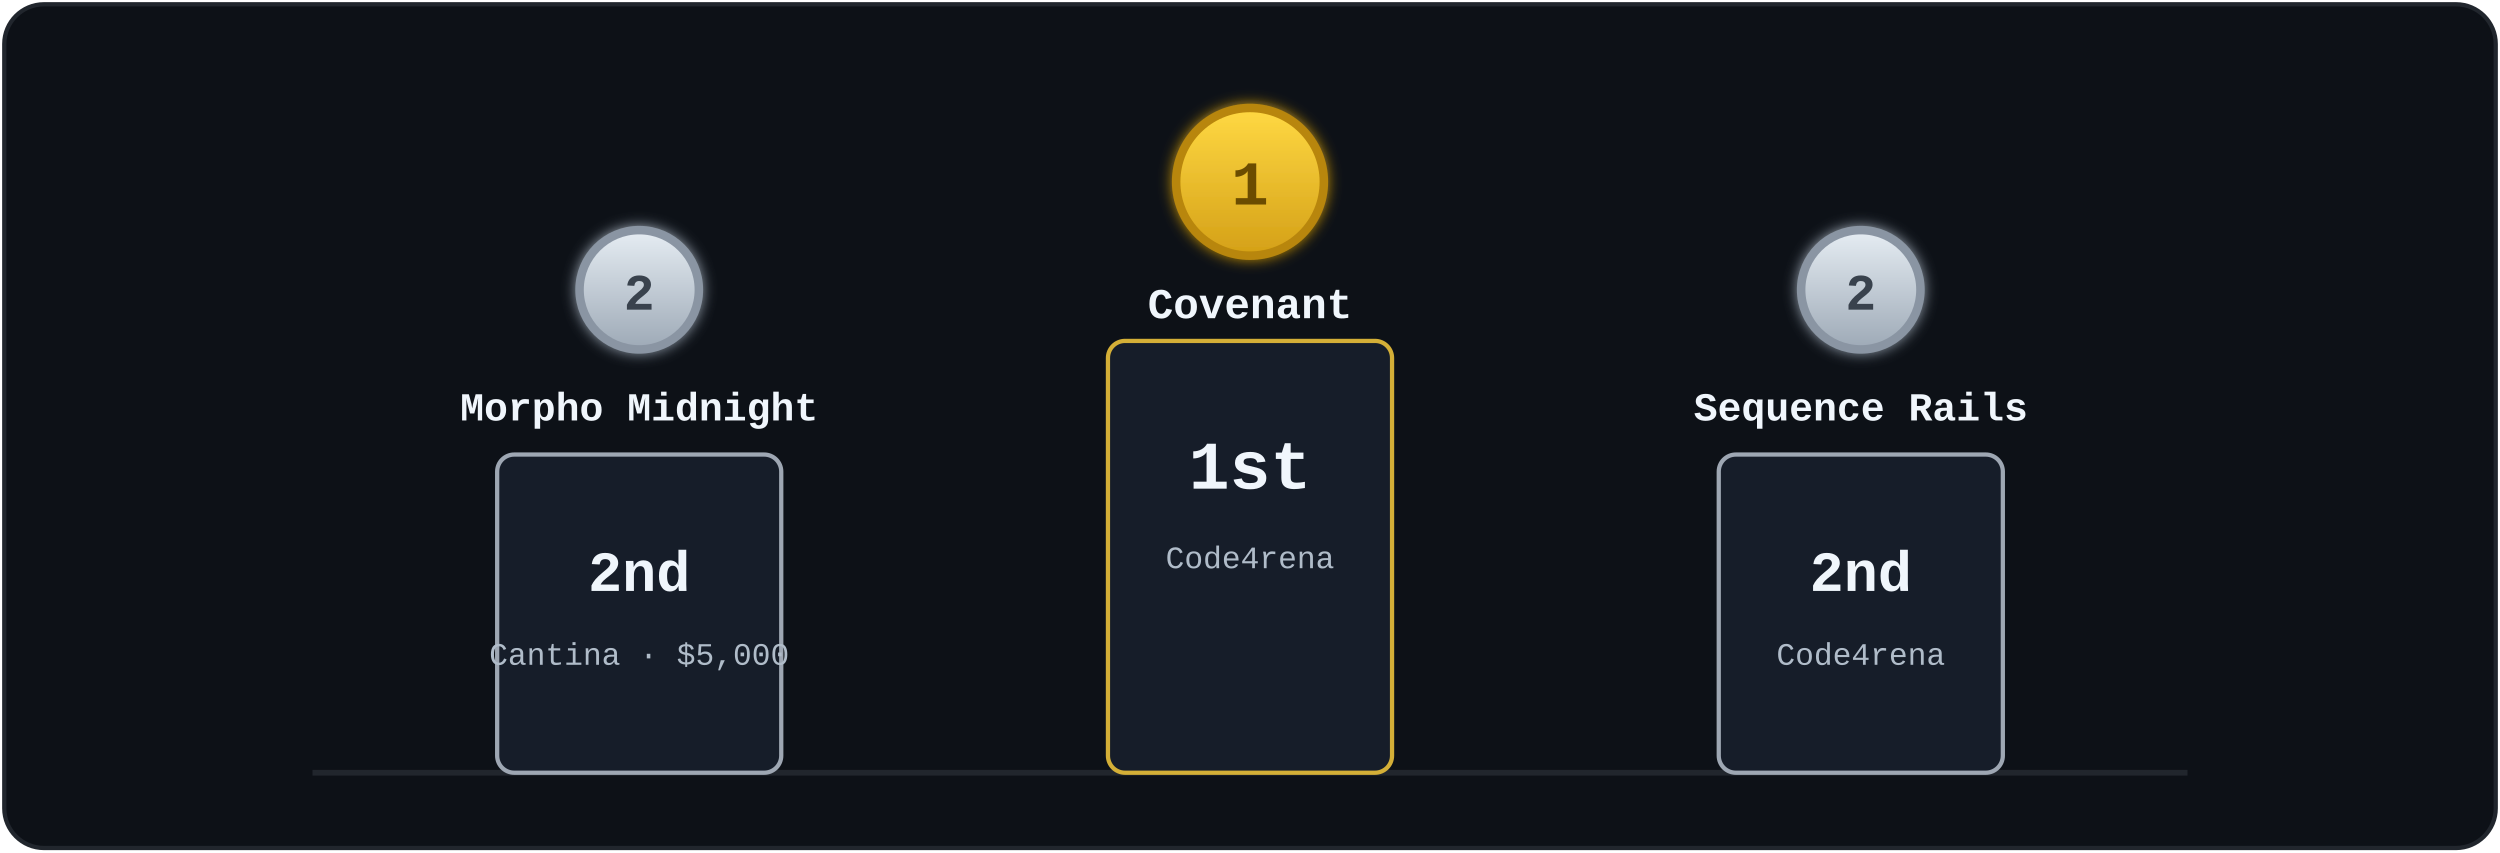
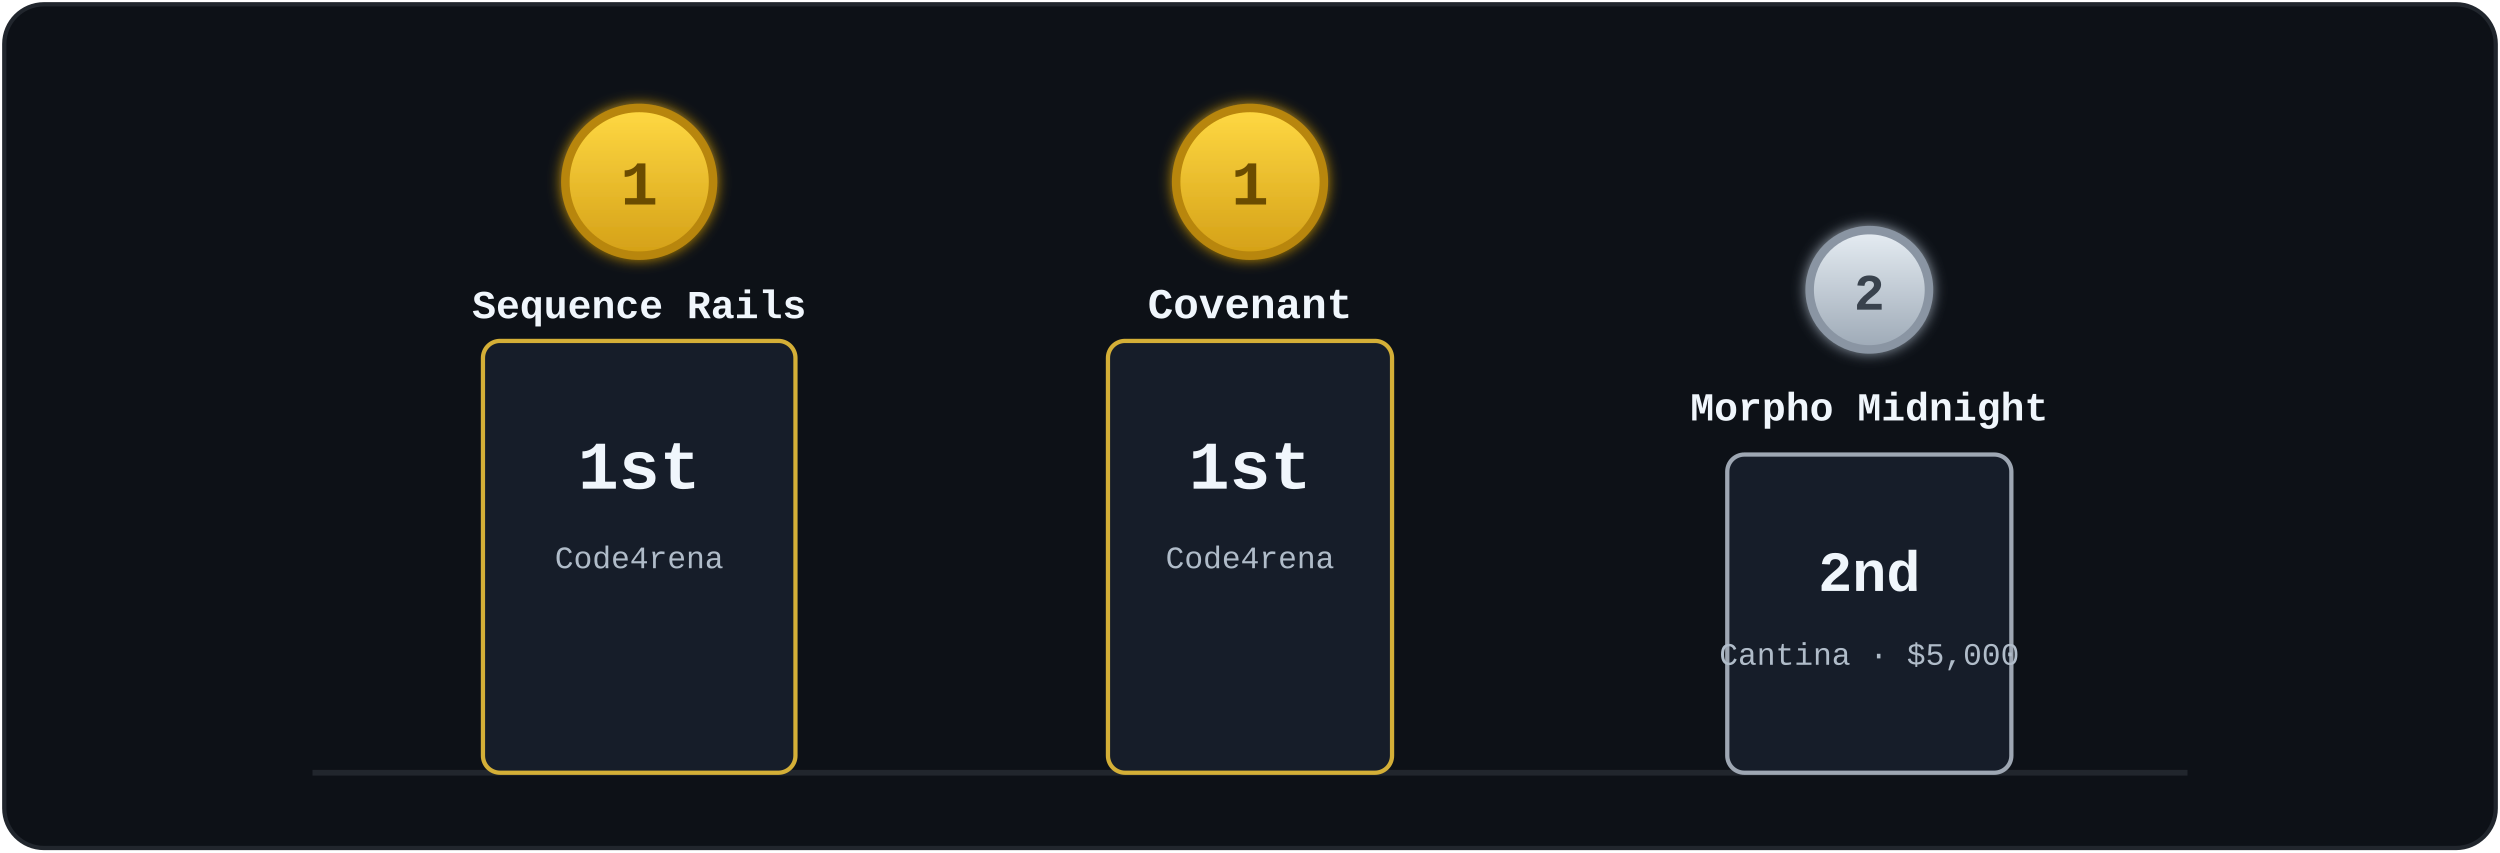
<svg xmlns="http://www.w3.org/2000/svg" width="880" height="300" viewBox="0 0 880 300" font-family="ui-monospace,SFMono-Regular,'SF Mono',Menlo,Consolas,'Liberation Mono',monospace">
  <rect x="1.5" y="1.5" width="877" height="297" rx="14" fill="#0d1117" stroke="#21262d" stroke-width="1.5" />
  <defs>
    <filter id="ng" x="-40%" y="-40%" width="180%" height="180%">
      <feGaussianBlur stdDeviation="2.5" result="b" />
      <feMerge>
        <feMergeNode in="b" />
        <feMergeNode in="SourceGraphic" />
      </feMerge>
    </filter>
    <linearGradient id="gold" x1="0" y1="0" x2="0" y2="1">
      <stop offset="0" stop-color="#ffd943" />
      <stop offset="1" stop-color="#d4a017" />
    </linearGradient>
    <linearGradient id="silver" x1="0" y1="0" x2="0" y2="1">
      <stop offset="0" stop-color="#e6edf3" />
      <stop offset="1" stop-color="#9da9b6" />
    </linearGradient>
  </defs>
  <line x1="110" y1="272" x2="770" y2="272" stroke="#21262d" stroke-width="2" />
  <rect x="390" y="120" width="100" height="152" rx="6" fill="#161d29" stroke="#d4af37" stroke-width="1.5" />
  <text x="440" y="172" font-size="24" font-weight="700" fill="#f0f6fc" text-anchor="middle">1st</text>
  <text x="440" y="200" font-size="11" fill="#b0bcc9" text-anchor="middle">Code4rena</text>
  <circle cx="440" cy="64" r="26" fill="url(#gold)" stroke="#b8860b" stroke-width="3" filter="url(#ng)" />
  <text x="440" y="72" font-size="22" font-weight="700" fill="#6b4c00" text-anchor="middle">1</text>
  <text x="440" y="112" font-size="15" font-weight="700" fill="#f0f6fc" text-anchor="middle">Covenant</text>
-   <rect x="175" y="160" width="100" height="112" rx="6" fill="#161d29" stroke="#9ea7b3" stroke-width="1.5" />
-   <text x="225" y="208" font-size="20" font-weight="700" fill="#f0f6fc" text-anchor="middle">2nd</text>
-   <text x="225" y="234" font-size="11" fill="#b0bcc9" text-anchor="middle">Cantina · $5,000</text>
-   <circle cx="225" cy="102" r="21" fill="url(#silver)" stroke="#8a95a3" stroke-width="3" filter="url(#ng)" />
-   <text x="225" y="109" font-size="18" font-weight="700" fill="#39424d" text-anchor="middle">2</text>
-   <text x="225" y="148" font-size="14" font-weight="700" fill="#f0f6fc" text-anchor="middle">Morpho Midnight</text>
-   <rect x="605" y="160" width="100" height="112" rx="6" fill="#161d29" stroke="#9ea7b3" stroke-width="1.5" />
-   <text x="655" y="208" font-size="20" font-weight="700" fill="#f0f6fc" text-anchor="middle">2nd</text>
-   <text x="655" y="234" font-size="11" fill="#b0bcc9" text-anchor="middle">Code4rena</text>
-   <circle cx="655" cy="102" r="21" fill="url(#silver)" stroke="#8a95a3" stroke-width="3" filter="url(#ng)" />
-   <text x="655" y="109" font-size="18" font-weight="700" fill="#39424d" text-anchor="middle">2</text>
-   <text x="655" y="148" font-size="14" font-weight="700" fill="#f0f6fc" text-anchor="middle">Sequence Rails</text>
+   <rect x="170" y="120" width="110" height="152" rx="6" fill="#161d29" stroke="#d4af37" stroke-width="1.5" />
+   <text x="225" y="172" font-size="24" font-weight="700" fill="#f0f6fc" text-anchor="middle">1st</text>
+   <text x="225" y="200" font-size="11" fill="#b0bcc9" text-anchor="middle">Code4rena</text>
+   <circle cx="225" cy="64" r="26" fill="url(#gold)" stroke="#b8860b" stroke-width="3" filter="url(#ng)" />
+   <text x="225" y="72" font-size="22" font-weight="700" fill="#6b4c00" text-anchor="middle">1</text>
+   <text x="225" y="112" font-size="14" font-weight="700" fill="#f0f6fc" text-anchor="middle">Sequence Rails</text>
+   <rect x="608" y="160" width="100" height="112" rx="6" fill="#161d29" stroke="#9ea7b3" stroke-width="1.5" />
+   <text x="658" y="208" font-size="20" font-weight="700" fill="#f0f6fc" text-anchor="middle">2nd</text>
+   <text x="658" y="234" font-size="11" fill="#b0bcc9" text-anchor="middle">Cantina · $5,000</text>
+   <circle cx="658" cy="102" r="21" fill="url(#silver)" stroke="#8a95a3" stroke-width="3" filter="url(#ng)" />
+   <text x="658" y="109" font-size="18" font-weight="700" fill="#39424d" text-anchor="middle">2</text>
+   <text x="658" y="148" font-size="14" font-weight="700" fill="#f0f6fc" text-anchor="middle">Morpho Midnight</text>
</svg>
